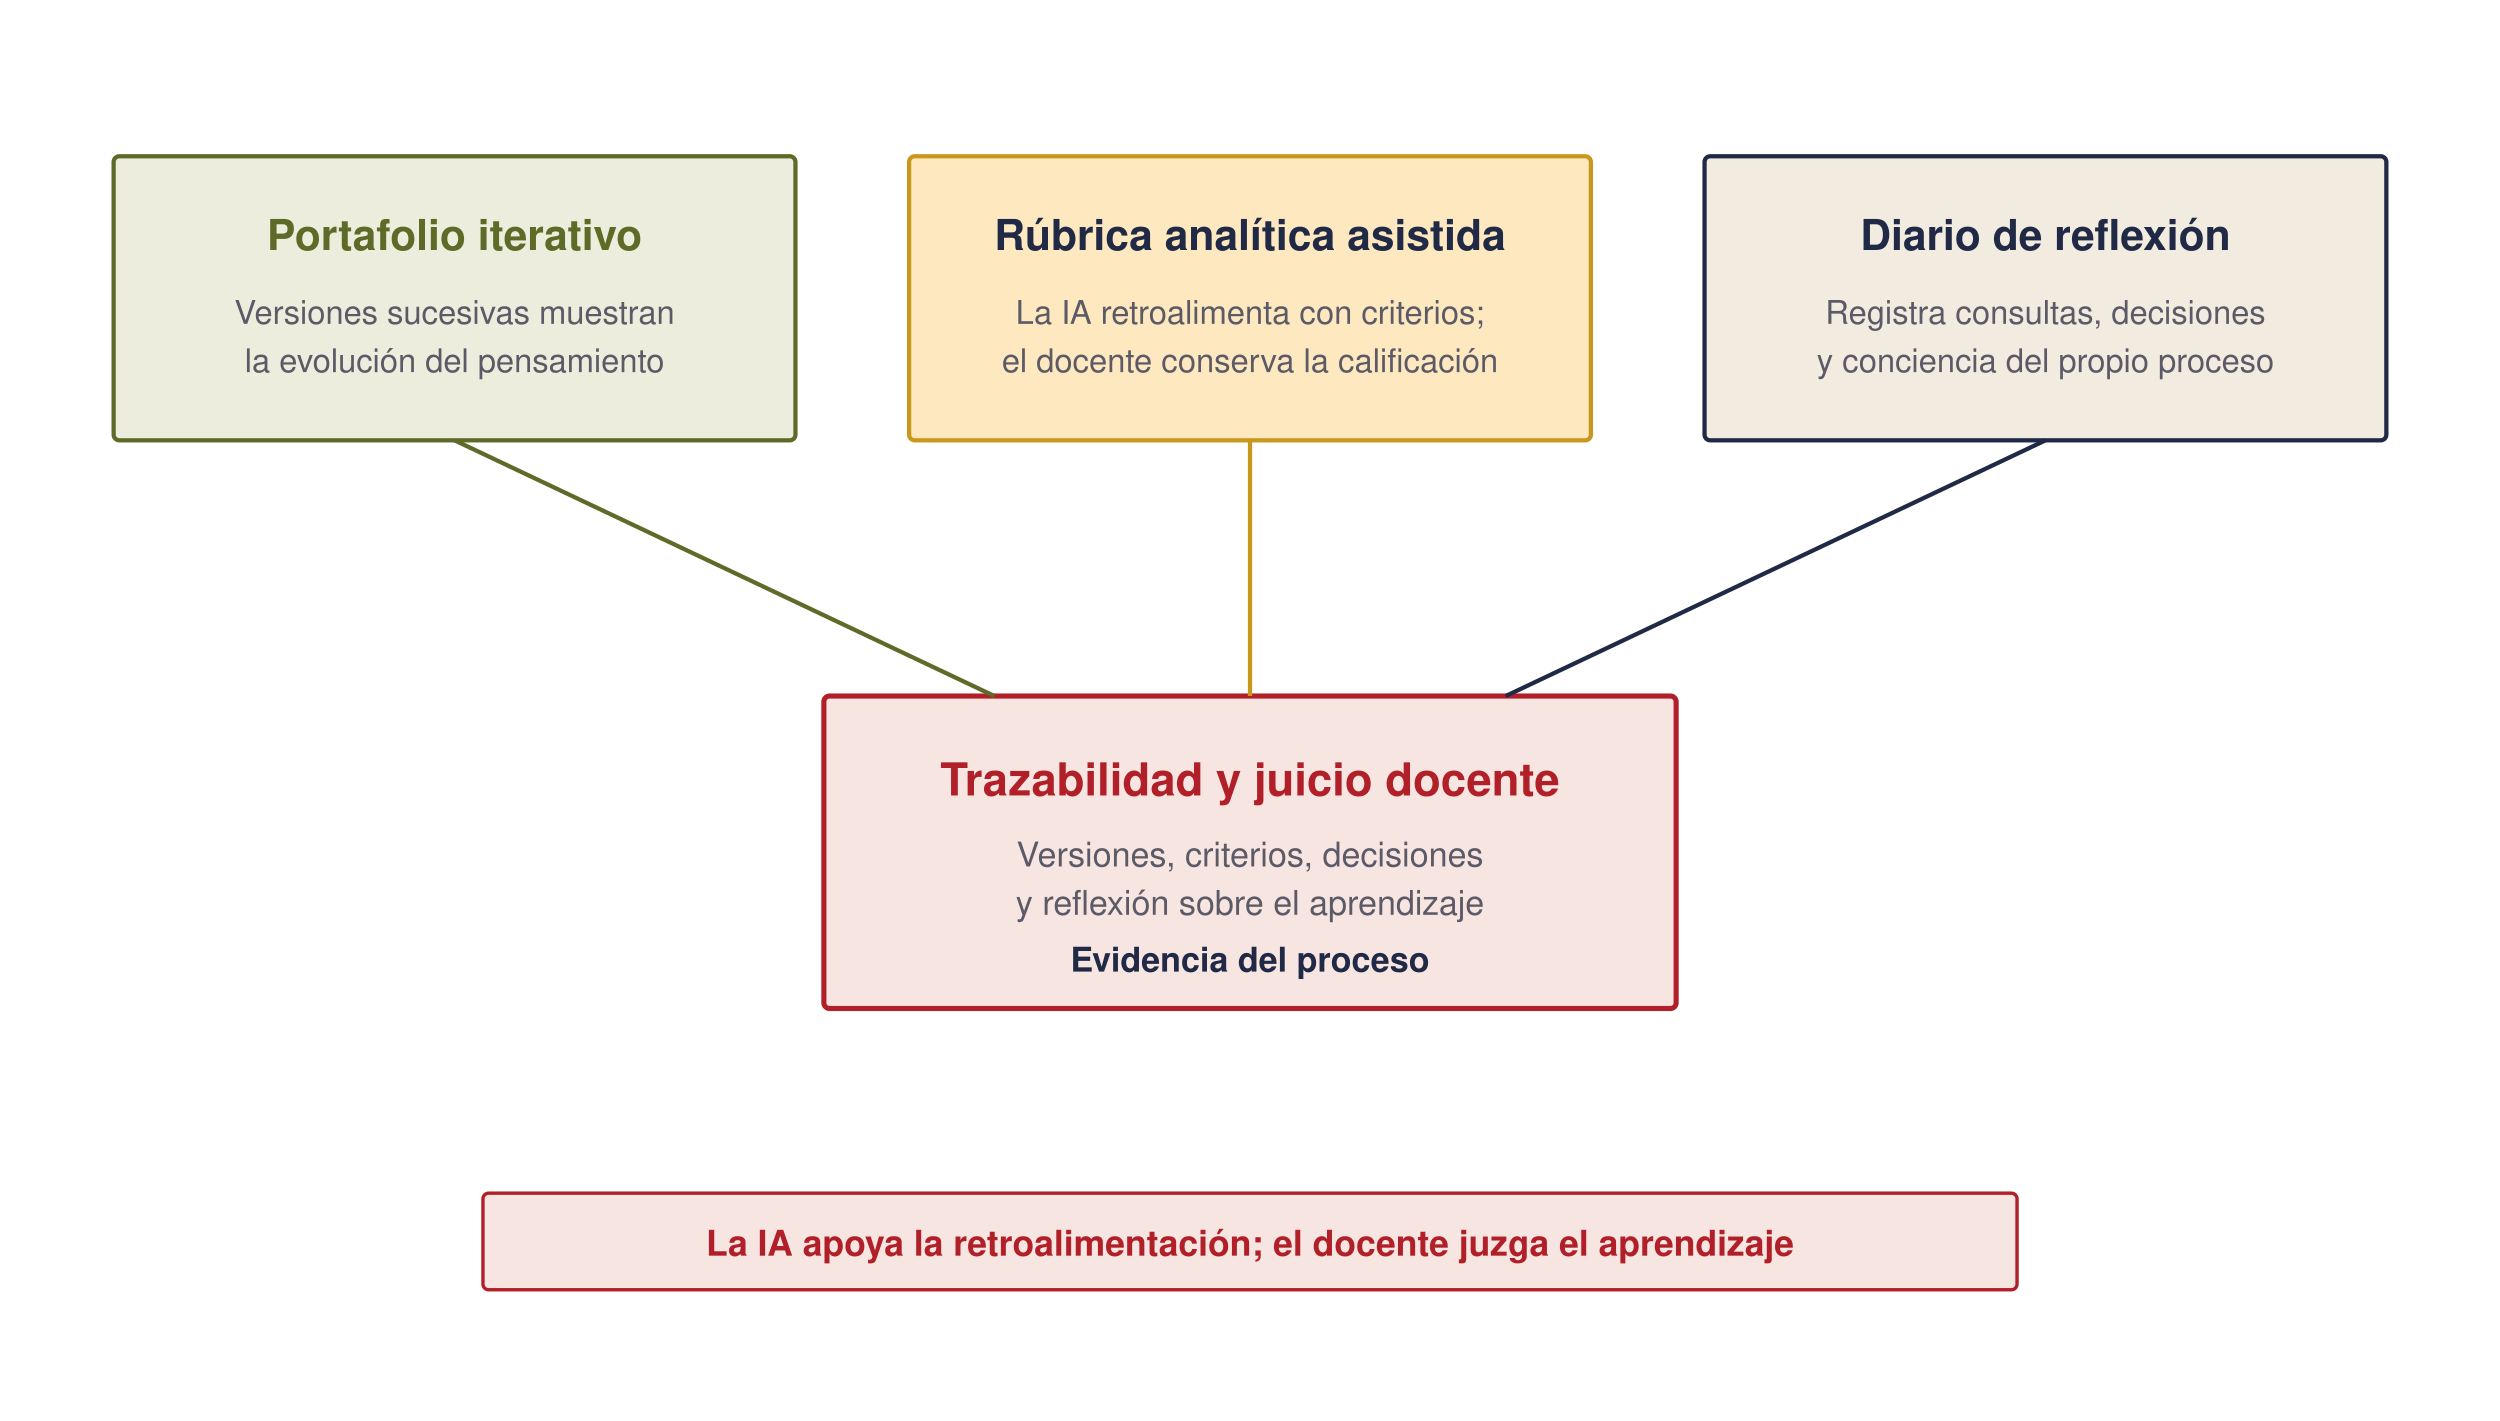
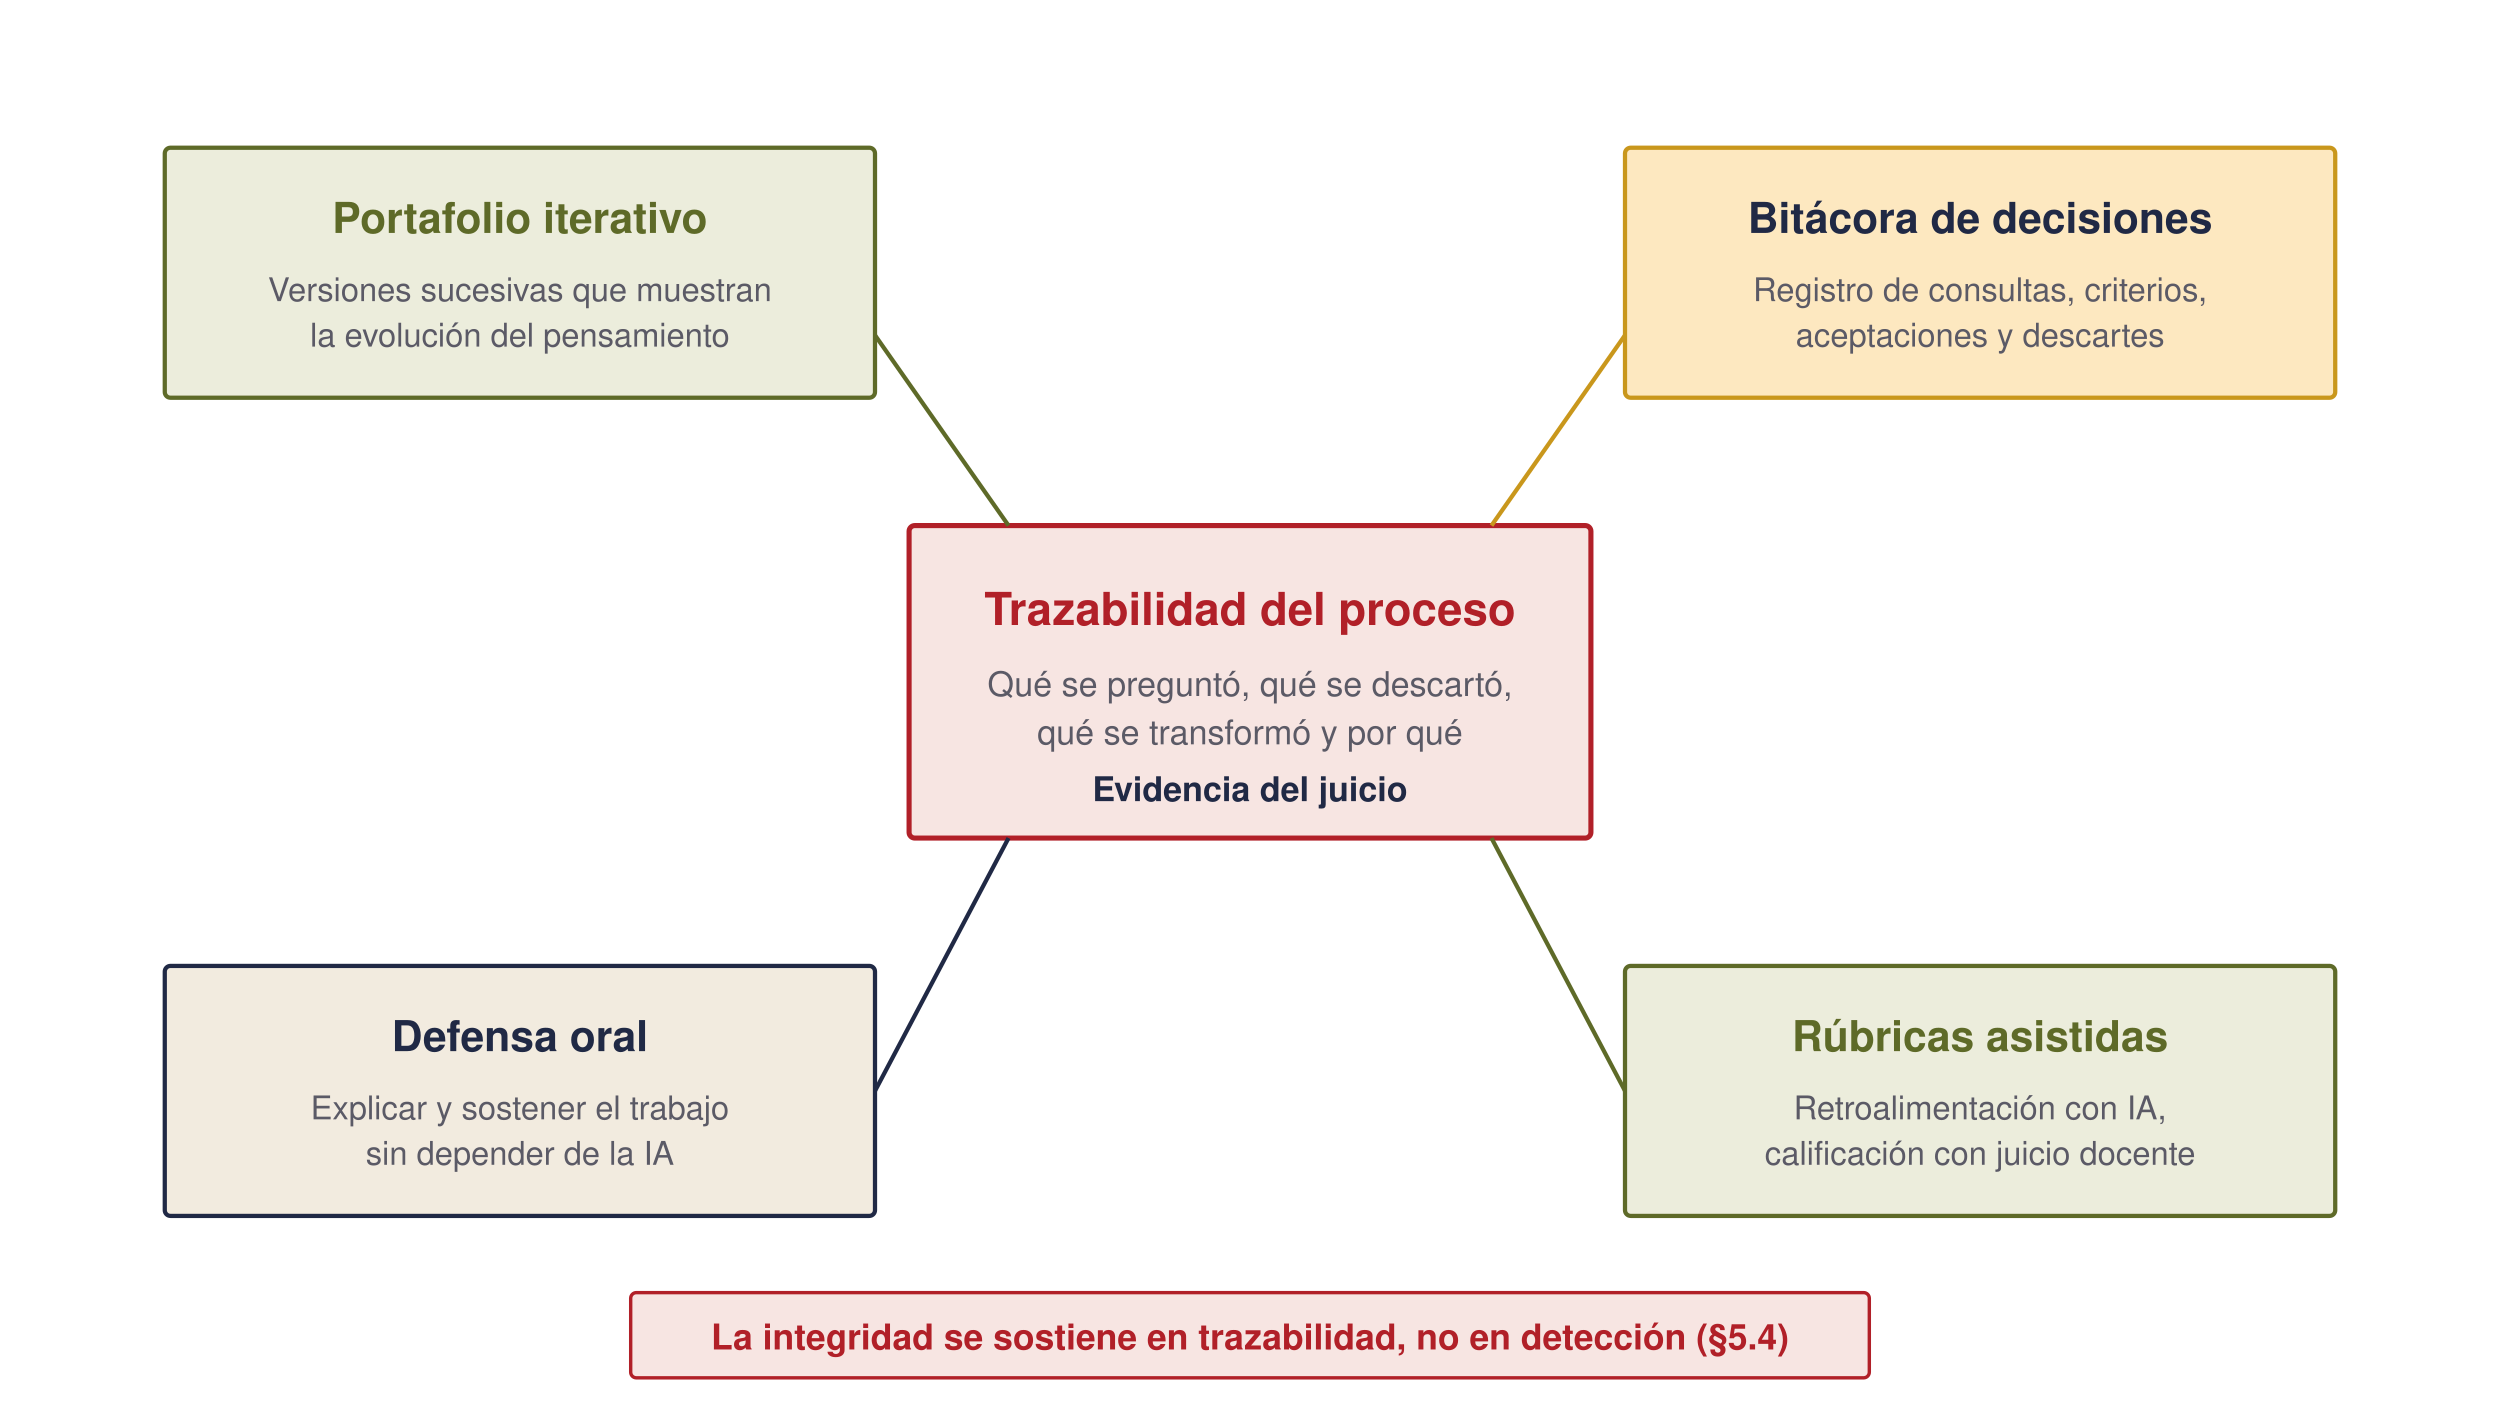
<svg xmlns="http://www.w3.org/2000/svg" viewBox="0 0 880 500" role="img" aria-labelledby="titulo desc">
  <style>
    .tk-font { font-family: 'Archivo Narrow', Helvetica, Arial, sans-serif; }
    .f-ink { fill:#202945; } .f-muted { fill:#5B5A66; }
    .f-primary { fill:#B12028; } .f-good { fill:#5E6A28; } .f-risk { fill:#9A4A12; }
    .bg-primary { fill:#F7E5E2; } .bg-good { fill:#ECEDDC; } .bg-risk { fill:#F4E6D8; }
    .bg-neutral { fill:#F2EBDF; } .bg-warn { fill:#FDE8C0; }
    .st-primary { stroke:#B12028; } .st-good { stroke:#5E6A28; } .st-risk { stroke:#9A4A12; }
    .st-warn { stroke:#C9971C; } .st-axis { stroke:#202945; }
  </style>
  <g class="tk-font">
-     <rect x="290" y="245" width="300" height="110" rx="2" class="bg-primary st-primary" stroke-width="1.8" />
-     <text x="440" y="280" text-anchor="middle" font-size="16" font-weight="bold" class="f-primary">Trazabilidad y juicio docente</text>
-     <text x="440" y="305" text-anchor="middle" font-size="12" class="f-muted">Versiones, criterios, decisiones</text>
-     <text x="440" y="322" text-anchor="middle" font-size="12" class="f-muted">y reflexión sobre el aprendizaje</text>
-     <text x="440" y="342" text-anchor="middle" font-size="12" font-weight="bold" class="f-ink">Evidencia del proceso</text>
-     <rect x="40" y="55" width="240" height="100" rx="2" class="bg-good st-good" stroke-width="1.5" />
-     <text x="160" y="88" text-anchor="middle" font-size="15" font-weight="bold" class="f-good">Portafolio iterativo</text>
-     <text x="160" y="114" text-anchor="middle" font-size="11.5" class="f-muted">Versiones sucesivas muestran</text>
-     <text x="160" y="131" text-anchor="middle" font-size="11.5" class="f-muted">la evolución del pensamiento</text>
-     <rect x="320" y="55" width="240" height="100" rx="2" class="bg-warn st-warn" stroke-width="1.5" />
-     <text x="440" y="88" text-anchor="middle" font-size="15" font-weight="bold" class="f-ink">Rúbrica analítica asistida</text>
-     <text x="440" y="114" text-anchor="middle" font-size="11.5" class="f-muted">La IA retroalimenta con criterios;</text>
-     <text x="440" y="131" text-anchor="middle" font-size="11.5" class="f-muted">el docente conserva la calificación</text>
-     <rect x="600" y="55" width="240" height="100" rx="2" class="bg-neutral st-axis" stroke-width="1.5" />
-     <text x="720" y="88" text-anchor="middle" font-size="15" font-weight="bold" class="f-ink">Diario de reflexión</text>
-     <text x="720" y="114" text-anchor="middle" font-size="11.5" class="f-muted">Registra consultas, decisiones</text>
-     <text x="720" y="131" text-anchor="middle" font-size="11.5" class="f-muted">y conciencia del propio proceso</text>
+     <rect x="320" y="185" width="240" height="110" rx="2" class="bg-primary st-primary" stroke-width="1.8" />
+     <text x="440" y="220" text-anchor="middle" font-size="16" font-weight="bold" class="f-primary">Trazabilidad del proceso</text>
+     <text x="440" y="245" text-anchor="middle" font-size="12" class="f-muted">Qué se preguntó, qué se descartó,</text>
+     <text x="440" y="262" text-anchor="middle" font-size="12" class="f-muted">qué se transformó y por qué</text>
+     <text x="440" y="282" text-anchor="middle" font-size="12" font-weight="bold" class="f-ink">Evidencia del juicio</text>
+     <rect x="58" y="52" width="250" height="88" rx="2" class="bg-good st-good" stroke-width="1.5" />
+     <text x="183" y="82" text-anchor="middle" font-size="15" font-weight="bold" class="f-good">Portafolio iterativo</text>
+     <text x="183" y="106" text-anchor="middle" font-size="11.5" class="f-muted">Versiones sucesivas que muestran</text>
+     <text x="183" y="122" text-anchor="middle" font-size="11.5" class="f-muted">la evolución del pensamiento</text>
+     <rect x="572" y="52" width="250" height="88" rx="2" class="bg-warn st-warn" stroke-width="1.5" />
+     <text x="697" y="82" text-anchor="middle" font-size="15" font-weight="bold" class="f-ink">Bitácora de decisiones</text>
+     <text x="697" y="106" text-anchor="middle" font-size="11.5" class="f-muted">Registro de consultas, criterios,</text>
+     <text x="697" y="122" text-anchor="middle" font-size="11.5" class="f-muted">aceptaciones y descartes</text>
+     <rect x="58" y="340" width="250" height="88" rx="2" class="bg-neutral st-axis" stroke-width="1.5" />
+     <text x="183" y="370" text-anchor="middle" font-size="15" font-weight="bold" class="f-ink">Defensa oral</text>
+     <text x="183" y="394" text-anchor="middle" font-size="11.5" class="f-muted">Explicar y sostener el trabajo</text>
+     <text x="183" y="410" text-anchor="middle" font-size="11.5" class="f-muted">sin depender de la IA</text>
+     <rect x="572" y="340" width="250" height="88" rx="2" class="bg-good st-good" stroke-width="1.5" />
+     <text x="697" y="370" text-anchor="middle" font-size="15" font-weight="bold" class="f-good">Rúbricas asistidas</text>
+     <text x="697" y="394" text-anchor="middle" font-size="11.5" class="f-muted">Retroalimentación con IA,</text>
+     <text x="697" y="410" text-anchor="middle" font-size="11.5" class="f-muted">calificación con juicio docente</text>
    <g fill="none" stroke-width="1.5">
-       <path d="M 160 155 L 350 245" class="st-good" />
-       <path d="M 440 155 L 440 245" class="st-warn" />
-       <path d="M 720 155 L 530 245" class="st-axis" />
+       <path d="M 308 118 L 355 185" class="st-good" />
+       <path d="M 572 118 L 525 185" class="st-warn" />
+       <path d="M 308 384 L 355 295" class="st-axis" />
+       <path d="M 572 384 L 525 295" class="st-good" />
    </g>
-     <rect x="170" y="420" width="540" height="34" rx="2" class="bg-primary st-primary" stroke-width="1.2" />
-     <text x="440" y="442" text-anchor="middle" font-size="12.5" font-weight="bold" class="f-primary">La IA apoya la retroalimentación; el docente juzga el aprendizaje</text>
+     <rect x="222" y="455" width="436" height="30" rx="2" class="bg-primary st-primary" stroke-width="1.2" />
+     <text x="440" y="475" text-anchor="middle" font-size="12.5" font-weight="bold" class="f-primary">La integridad se sostiene en trazabilidad, no en detección (§5.4)</text>
  </g>
</svg>
